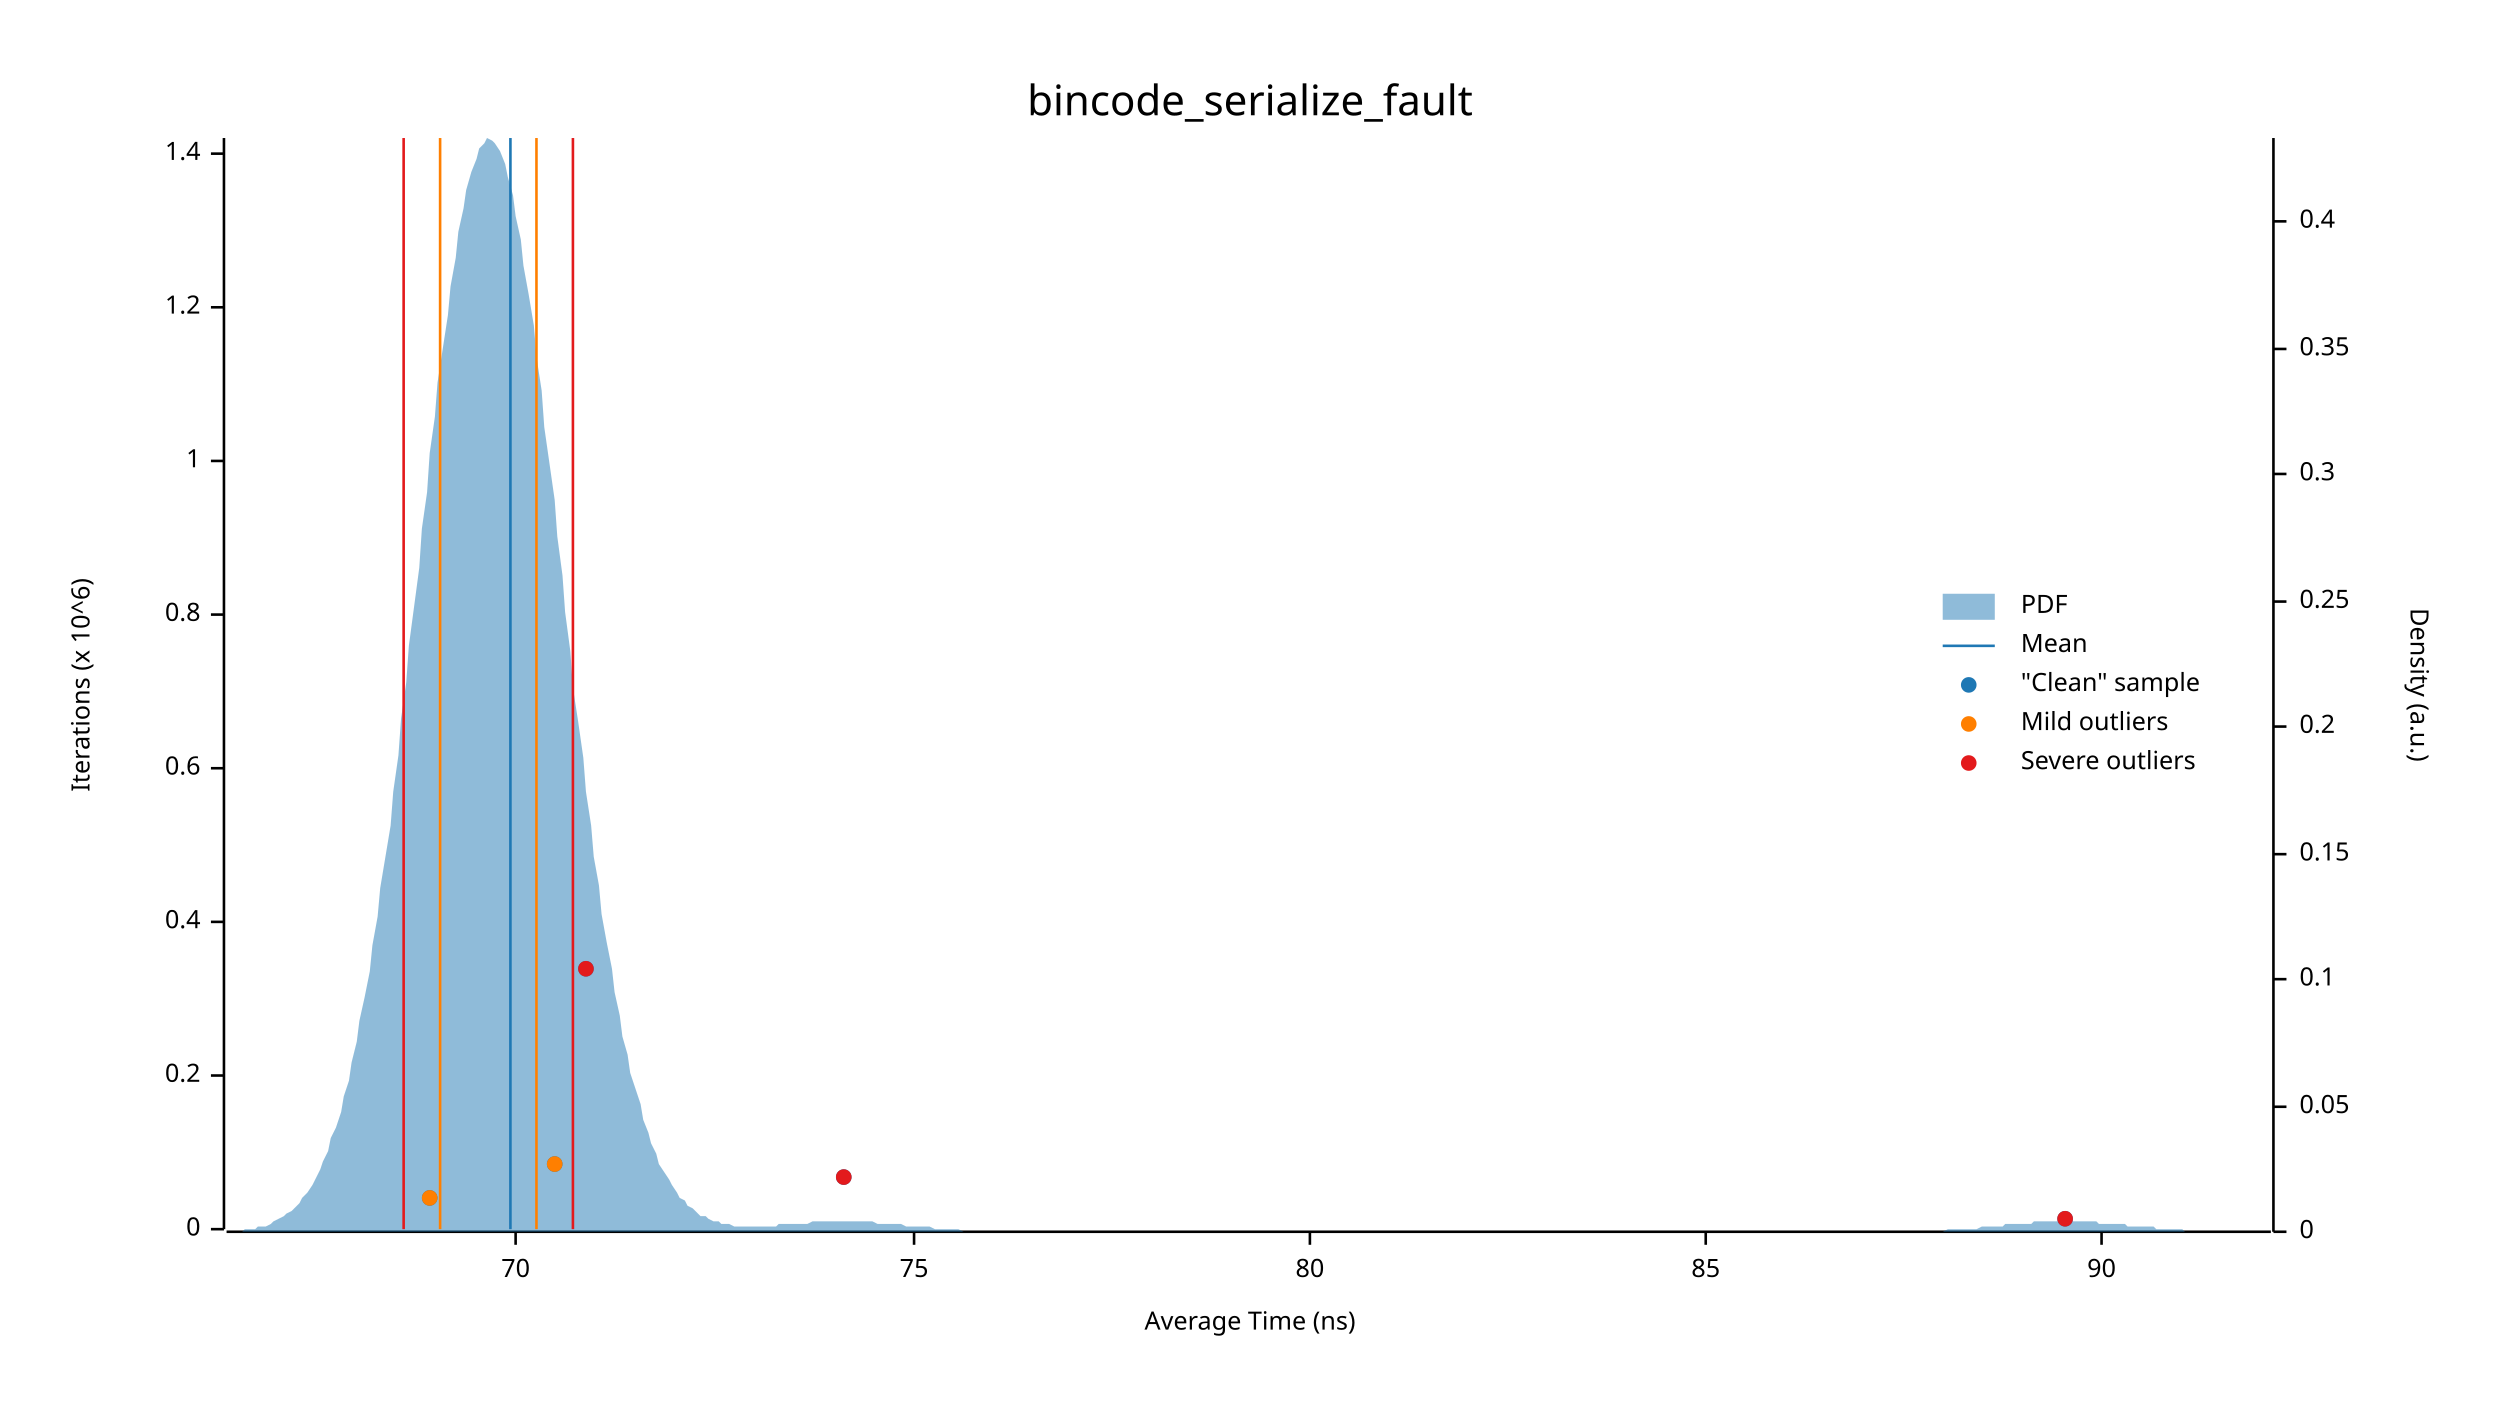
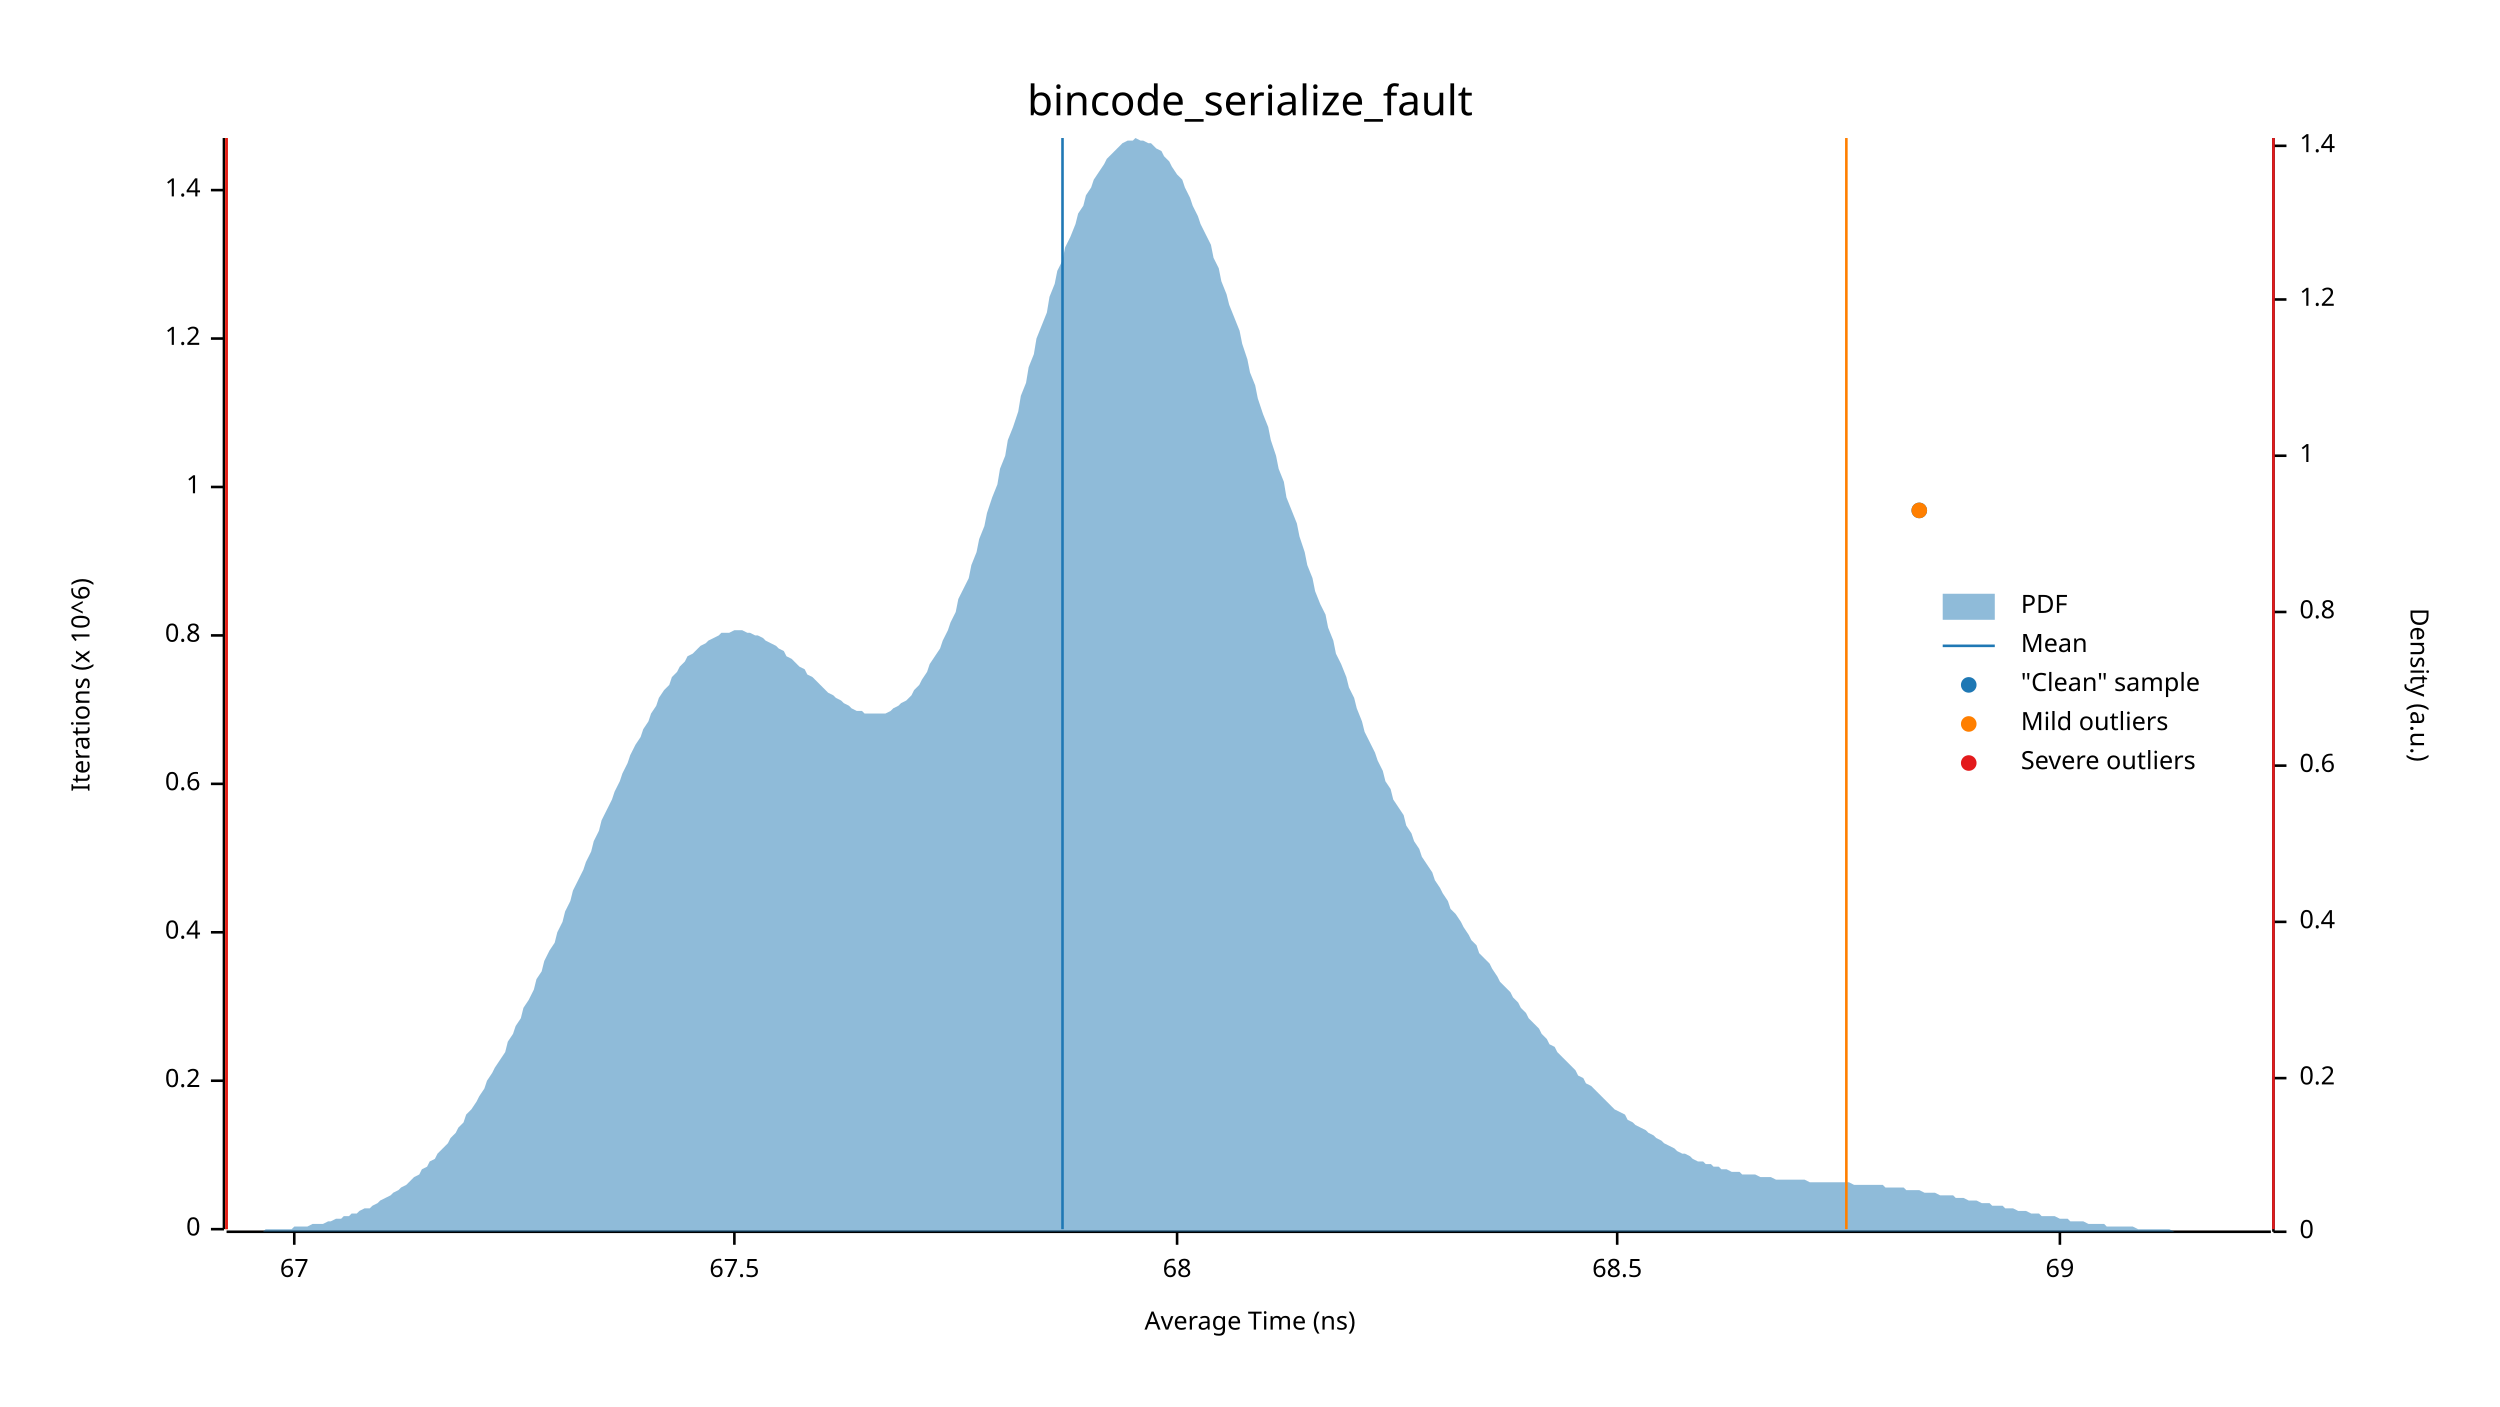
<svg xmlns="http://www.w3.org/2000/svg" width="960" height="540" viewBox="0 0 960 540">
  <text x="480" y="32" dy="0.76em" text-anchor="middle" font-family="sans-serif" font-size="16.129" opacity="1" fill="#000000">
bincode_serialize_fault
</text>
  <text x="27" y="263" dy="0.76em" text-anchor="middle" font-family="sans-serif" font-size="9.677" opacity="1" fill="#000000" transform="rotate(270, 27, 263)">
Iterations (x 10^6)
</text>
  <text x="480" y="513" dy="-0.5ex" text-anchor="middle" font-family="sans-serif" font-size="9.677" opacity="1" fill="#000000">
Average Time (ns)
</text>
  <polyline fill="none" opacity="1" stroke="#000000" stroke-width="1" points="86,53 86,472 " />
  <text x="77" y="472" dy="0.5ex" text-anchor="end" font-family="sans-serif" font-size="9.677" opacity="1" fill="#000000">
0
</text>
  <polyline fill="none" opacity="1" stroke="#000000" stroke-width="1" points="81,472 86,472 " />
-   <text x="77" y="413" dy="0.5ex" text-anchor="end" font-family="sans-serif" font-size="9.677" opacity="1" fill="#000000">
+   <text x="77" y="415" dy="0.5ex" text-anchor="end" font-family="sans-serif" font-size="9.677" opacity="1" fill="#000000">
0.2
</text>
-   <polyline fill="none" opacity="1" stroke="#000000" stroke-width="1" points="81,413 86,413 " />
-   <text x="77" y="354" dy="0.5ex" text-anchor="end" font-family="sans-serif" font-size="9.677" opacity="1" fill="#000000">
+   <polyline fill="none" opacity="1" stroke="#000000" stroke-width="1" points="81,415 86,415 " />
+   <text x="77" y="358" dy="0.5ex" text-anchor="end" font-family="sans-serif" font-size="9.677" opacity="1" fill="#000000">
0.4
</text>
-   <polyline fill="none" opacity="1" stroke="#000000" stroke-width="1" points="81,354 86,354 " />
-   <text x="77" y="295" dy="0.5ex" text-anchor="end" font-family="sans-serif" font-size="9.677" opacity="1" fill="#000000">
+   <polyline fill="none" opacity="1" stroke="#000000" stroke-width="1" points="81,358 86,358 " />
+   <text x="77" y="301" dy="0.5ex" text-anchor="end" font-family="sans-serif" font-size="9.677" opacity="1" fill="#000000">
0.6
</text>
-   <polyline fill="none" opacity="1" stroke="#000000" stroke-width="1" points="81,295 86,295 " />
-   <text x="77" y="236" dy="0.5ex" text-anchor="end" font-family="sans-serif" font-size="9.677" opacity="1" fill="#000000">
+   <polyline fill="none" opacity="1" stroke="#000000" stroke-width="1" points="81,301 86,301 " />
+   <text x="77" y="244" dy="0.5ex" text-anchor="end" font-family="sans-serif" font-size="9.677" opacity="1" fill="#000000">
0.8
</text>
-   <polyline fill="none" opacity="1" stroke="#000000" stroke-width="1" points="81,236 86,236 " />
-   <text x="77" y="177" dy="0.5ex" text-anchor="end" font-family="sans-serif" font-size="9.677" opacity="1" fill="#000000">
+   <polyline fill="none" opacity="1" stroke="#000000" stroke-width="1" points="81,244 86,244 " />
+   <text x="77" y="187" dy="0.5ex" text-anchor="end" font-family="sans-serif" font-size="9.677" opacity="1" fill="#000000">
1
</text>
-   <polyline fill="none" opacity="1" stroke="#000000" stroke-width="1" points="81,177 86,177 " />
-   <text x="77" y="118" dy="0.5ex" text-anchor="end" font-family="sans-serif" font-size="9.677" opacity="1" fill="#000000">
+   <polyline fill="none" opacity="1" stroke="#000000" stroke-width="1" points="81,187 86,187 " />
+   <text x="77" y="130" dy="0.5ex" text-anchor="end" font-family="sans-serif" font-size="9.677" opacity="1" fill="#000000">
1.2
</text>
-   <polyline fill="none" opacity="1" stroke="#000000" stroke-width="1" points="81,118 86,118 " />
-   <text x="77" y="59" dy="0.5ex" text-anchor="end" font-family="sans-serif" font-size="9.677" opacity="1" fill="#000000">
+   <polyline fill="none" opacity="1" stroke="#000000" stroke-width="1" points="81,130 86,130 " />
+   <text x="77" y="73" dy="0.5ex" text-anchor="end" font-family="sans-serif" font-size="9.677" opacity="1" fill="#000000">
1.4
</text>
-   <polyline fill="none" opacity="1" stroke="#000000" stroke-width="1" points="81,59 86,59 " />
+   <polyline fill="none" opacity="1" stroke="#000000" stroke-width="1" points="81,73 86,73 " />
  <polyline fill="none" opacity="1" stroke="#000000" stroke-width="1" points="87,473 872,473 " />
-   <text x="198" y="483" dy="0.76em" text-anchor="middle" font-family="sans-serif" font-size="9.677" opacity="1" fill="#000000">
- 70
+   <text x="113" y="483" dy="0.76em" text-anchor="middle" font-family="sans-serif" font-size="9.677" opacity="1" fill="#000000">
+ 67
</text>
-   <polyline fill="none" opacity="1" stroke="#000000" stroke-width="1" points="198,473 198,478 " />
-   <text x="351" y="483" dy="0.76em" text-anchor="middle" font-family="sans-serif" font-size="9.677" opacity="1" fill="#000000">
- 75
+   <polyline fill="none" opacity="1" stroke="#000000" stroke-width="1" points="113,473 113,478 " />
+   <text x="282" y="483" dy="0.76em" text-anchor="middle" font-family="sans-serif" font-size="9.677" opacity="1" fill="#000000">
+ 67.5
</text>
-   <polyline fill="none" opacity="1" stroke="#000000" stroke-width="1" points="351,473 351,478 " />
-   <text x="503" y="483" dy="0.76em" text-anchor="middle" font-family="sans-serif" font-size="9.677" opacity="1" fill="#000000">
- 80
+   <polyline fill="none" opacity="1" stroke="#000000" stroke-width="1" points="282,473 282,478 " />
+   <text x="452" y="483" dy="0.76em" text-anchor="middle" font-family="sans-serif" font-size="9.677" opacity="1" fill="#000000">
+ 68
</text>
-   <polyline fill="none" opacity="1" stroke="#000000" stroke-width="1" points="503,473 503,478 " />
-   <text x="655" y="483" dy="0.76em" text-anchor="middle" font-family="sans-serif" font-size="9.677" opacity="1" fill="#000000">
- 85
+   <polyline fill="none" opacity="1" stroke="#000000" stroke-width="1" points="452,473 452,478 " />
+   <text x="621" y="483" dy="0.76em" text-anchor="middle" font-family="sans-serif" font-size="9.677" opacity="1" fill="#000000">
+ 68.5
</text>
-   <polyline fill="none" opacity="1" stroke="#000000" stroke-width="1" points="655,473 655,478 " />
-   <text x="807" y="483" dy="0.76em" text-anchor="middle" font-family="sans-serif" font-size="9.677" opacity="1" fill="#000000">
- 90
+   <polyline fill="none" opacity="1" stroke="#000000" stroke-width="1" points="621,473 621,478 " />
+   <text x="791" y="483" dy="0.76em" text-anchor="middle" font-family="sans-serif" font-size="9.677" opacity="1" fill="#000000">
+ 69
</text>
-   <polyline fill="none" opacity="1" stroke="#000000" stroke-width="1" points="807,473 807,478 " />
+   <polyline fill="none" opacity="1" stroke="#000000" stroke-width="1" points="791,473 791,478 " />
  <text x="933" y="263" dy="0.76em" text-anchor="middle" font-family="sans-serif" font-size="9.677" opacity="1" fill="#000000" transform="rotate(90, 933, 263)">
Density (a.u.)
</text>
  <polyline fill="none" opacity="1" stroke="#000000" stroke-width="1" points="873,53 873,473 " />
  <text x="883" y="473" dy="0.5ex" text-anchor="start" font-family="sans-serif" font-size="9.677" opacity="1" fill="#000000">
0
</text>
  <polyline fill="none" opacity="1" stroke="#000000" stroke-width="1" points="873,473 878,473 " />
-   <text x="883" y="425" dy="0.5ex" text-anchor="start" font-family="sans-serif" font-size="9.677" opacity="1" fill="#000000">
- 0.05
- </text>
-   <polyline fill="none" opacity="1" stroke="#000000" stroke-width="1" points="873,425 878,425 " />
-   <text x="883" y="376" dy="0.5ex" text-anchor="start" font-family="sans-serif" font-size="9.677" opacity="1" fill="#000000">
- 0.1
- </text>
-   <polyline fill="none" opacity="1" stroke="#000000" stroke-width="1" points="873,376 878,376 " />
-   <text x="883" y="328" dy="0.5ex" text-anchor="start" font-family="sans-serif" font-size="9.677" opacity="1" fill="#000000">
- 0.15
- </text>
-   <polyline fill="none" opacity="1" stroke="#000000" stroke-width="1" points="873,328 878,328 " />
-   <text x="883" y="279" dy="0.5ex" text-anchor="start" font-family="sans-serif" font-size="9.677" opacity="1" fill="#000000">
+   <text x="883" y="414" dy="0.5ex" text-anchor="start" font-family="sans-serif" font-size="9.677" opacity="1" fill="#000000">
0.2
</text>
-   <polyline fill="none" opacity="1" stroke="#000000" stroke-width="1" points="873,279 878,279 " />
-   <text x="883" y="231" dy="0.5ex" text-anchor="start" font-family="sans-serif" font-size="9.677" opacity="1" fill="#000000">
- 0.25
- </text>
-   <polyline fill="none" opacity="1" stroke="#000000" stroke-width="1" points="873,231 878,231 " />
-   <text x="883" y="182" dy="0.5ex" text-anchor="start" font-family="sans-serif" font-size="9.677" opacity="1" fill="#000000">
- 0.3
- </text>
-   <polyline fill="none" opacity="1" stroke="#000000" stroke-width="1" points="873,182 878,182 " />
-   <text x="883" y="134" dy="0.5ex" text-anchor="start" font-family="sans-serif" font-size="9.677" opacity="1" fill="#000000">
- 0.35
- </text>
-   <polyline fill="none" opacity="1" stroke="#000000" stroke-width="1" points="873,134 878,134 " />
-   <text x="883" y="85" dy="0.5ex" text-anchor="start" font-family="sans-serif" font-size="9.677" opacity="1" fill="#000000">
+   <polyline fill="none" opacity="1" stroke="#000000" stroke-width="1" points="873,414 878,414 " />
+   <text x="883" y="354" dy="0.5ex" text-anchor="start" font-family="sans-serif" font-size="9.677" opacity="1" fill="#000000">
0.4
</text>
-   <polyline fill="none" opacity="1" stroke="#000000" stroke-width="1" points="873,85 878,85 " />
-   <polygon opacity="0.5" fill="#1F78B4" points="87,473 88,473 90,473 91,473 93,473 94,472 96,472 98,472 99,471 101,471 102,471 104,470 105,469 107,468 109,467 110,466 112,465 113,464 115,462 116,460 118,458 120,455 121,453 123,449 124,446 126,442 127,437 129,433 131,427 132,421 134,415 135,408 137,400 138,392 140,383 142,373 143,363 145,352 146,341 148,329 150,317 151,304 153,290 154,276 156,262 157,248 159,233 161,218 162,203 164,189 165,174 167,160 168,147 170,134 172,121 173,110 175,99 176,89 178,80 179,73 181,66 183,61 184,57 186,55 187,53 189,54 190,55 192,58 194,63 195,68 197,75 198,83 200,92 201,102 203,113 205,125 206,137 208,150 209,164 211,178 213,192 214,206 216,221 217,235 219,250 220,264 222,277 224,291 225,304 227,317 228,329 230,340 231,351 233,362 235,372 236,381 238,390 239,398 241,405 242,412 244,418 246,424 247,430 249,435 250,439 252,443 253,447 255,450 257,453 258,455 260,458 261,460 263,461 264,463 266,464 268,466 269,467 271,467 272,468 274,469 276,469 277,470 279,470 280,470 282,471 283,471 285,471 287,471 288,471 290,471 291,471 293,471 294,471 296,471 298,471 299,470 301,470 302,470 304,470 305,470 307,470 309,470 310,470 312,469 313,469 315,469 316,469 318,469 320,469 321,469 323,469 324,469 326,469 327,469 329,469 331,469 332,469 334,469 335,469 337,470 339,470 340,470 342,470 343,470 345,470 346,470 348,471 350,471 351,471 353,471 354,471 356,471 357,471 359,472 361,472 362,472 364,472 365,472 367,472 368,472 370,473 372,473 373,473 375,473 376,473 378,473 379,473 381,473 383,473 384,473 386,473 387,473 389,473 391,473 392,473 394,473 395,473 397,473 398,473 400,473 402,473 403,473 405,473 406,473 408,473 409,473 411,473 413,473 414,473 416,473 417,473 419,473 420,473 422,473 424,473 425,473 427,473 428,473 430,473 431,473 433,473 435,473 436,473 438,473 439,473 441,473 442,473 444,473 446,473 447,473 449,473 450,473 452,473 454,473 455,473 457,473 458,473 460,473 461,473 463,473 465,473 466,473 468,473 469,473 471,473 472,473 474,473 476,473 477,473 479,473 480,473 482,473 483,473 485,473 487,473 488,473 490,473 491,473 493,473 494,473 496,473 498,473 499,473 501,473 502,473 504,473 505,473 507,473 509,473 510,473 512,473 513,473 515,473 517,473 518,473 520,473 521,473 523,473 524,473 526,473 528,473 529,473 531,473 532,473 534,473 535,473 537,473 539,473 540,473 542,473 543,473 545,473 546,473 548,473 550,473 551,473 553,473 554,473 556,473 557,473 559,473 561,473 562,473 564,473 565,473 567,473 568,473 570,473 572,473 573,473 575,473 576,473 578,473 580,473 581,473 583,473 584,473 586,473 587,473 589,473 591,473 592,473 594,473 595,473 597,473 598,473 600,473 602,473 603,473 605,473 606,473 608,473 609,473 611,473 613,473 614,473 616,473 617,473 619,473 620,473 622,473 624,473 625,473 627,473 628,473 630,473 632,473 633,473 635,473 636,473 638,473 639,473 641,473 643,473 644,473 646,473 647,473 649,473 650,473 652,473 654,473 655,473 657,473 658,473 660,473 661,473 663,473 665,473 666,473 668,473 669,473 671,473 672,473 674,473 676,473 677,473 679,473 680,473 682,473 683,473 685,473 687,473 688,473 690,473 691,473 693,473 695,473 696,473 698,473 699,473 701,473 702,473 704,473 706,473 707,473 709,473 710,473 712,473 713,473 715,473 717,473 718,473 720,473 721,473 723,473 724,473 726,473 728,473 729,473 731,473 732,473 734,473 735,473 737,473 739,473 740,473 742,473 743,473 745,473 746,473 748,472 750,472 751,472 753,472 754,472 756,472 758,472 759,472 761,471 762,471 764,471 765,471 767,471 769,471 770,470 772,470 773,470 775,470 776,470 778,470 780,470 781,469 783,469 784,469 786,469 787,469 789,469 791,469 792,469 794,469 795,469 797,469 798,469 800,469 802,469 803,469 805,469 806,470 808,470 809,470 811,470 813,470 814,470 816,470 817,471 819,471 821,471 822,471 824,471 825,471 827,471 828,472 830,472 832,472 833,472 835,472 836,472 838,472 839,473 841,473 843,473 844,473 846,473 847,473 849,473 850,473 852,473 854,473 855,473 857,473 858,473 860,473 861,473 863,473 865,473 866,473 868,473 869,473 871,473 873,473 873,473 87,473 " />
-   <polyline fill="none" opacity="1" stroke="#1F78B4" stroke-width="1" points="196,472 196,53 " />
-   <polyline fill="none" opacity="1" stroke="#FF7F00" stroke-width="1" points="169,472 169,53 " />
-   <polyline fill="none" opacity="1" stroke="#FF7F00" stroke-width="1" points="206,472 206,53 " />
-   <polyline fill="none" opacity="1" stroke="#E31A1C" stroke-width="1" points="155,472 155,53 " />
-   <polyline fill="none" opacity="1" stroke="#E31A1C" stroke-width="1" points="220,472 220,53 " />
-   <circle cx="793" cy="468" r="3" opacity="1" fill="#1F78B4" stroke="none" stroke-width="1" />
-   <circle cx="165" cy="460" r="3" opacity="1" fill="#1F78B4" stroke="none" stroke-width="1" />
-   <circle cx="324" cy="452" r="3" opacity="1" fill="#1F78B4" stroke="none" stroke-width="1" />
-   <circle cx="213" cy="447" r="3" opacity="1" fill="#1F78B4" stroke="none" stroke-width="1" />
-   <circle cx="225" cy="372" r="3" opacity="1" fill="#1F78B4" stroke="none" stroke-width="1" />
-   <circle cx="165" cy="460" r="3" opacity="1" fill="#FF7F00" stroke="none" stroke-width="1" />
-   <circle cx="213" cy="447" r="3" opacity="1" fill="#FF7F00" stroke="none" stroke-width="1" />
-   <circle cx="793" cy="468" r="3" opacity="1" fill="#E31A1C" stroke="none" stroke-width="1" />
-   <circle cx="324" cy="452" r="3" opacity="1" fill="#E31A1C" stroke="none" stroke-width="1" />
-   <circle cx="225" cy="372" r="3" opacity="1" fill="#E31A1C" stroke="none" stroke-width="1" />
+   <polyline fill="none" opacity="1" stroke="#000000" stroke-width="1" points="873,354 878,354 " />
+   <text x="883" y="294" dy="0.5ex" text-anchor="start" font-family="sans-serif" font-size="9.677" opacity="1" fill="#000000">
+ 0.6
+ </text>
+   <polyline fill="none" opacity="1" stroke="#000000" stroke-width="1" points="873,294 878,294 " />
+   <text x="883" y="235" dy="0.5ex" text-anchor="start" font-family="sans-serif" font-size="9.677" opacity="1" fill="#000000">
+ 0.8
+ </text>
+   <polyline fill="none" opacity="1" stroke="#000000" stroke-width="1" points="873,235 878,235 " />
+   <text x="883" y="175" dy="0.5ex" text-anchor="start" font-family="sans-serif" font-size="9.677" opacity="1" fill="#000000">
+ 1
+ </text>
+   <polyline fill="none" opacity="1" stroke="#000000" stroke-width="1" points="873,175 878,175 " />
+   <text x="883" y="115" dy="0.5ex" text-anchor="start" font-family="sans-serif" font-size="9.677" opacity="1" fill="#000000">
+ 1.2
+ </text>
+   <polyline fill="none" opacity="1" stroke="#000000" stroke-width="1" points="873,115 878,115 " />
+   <text x="883" y="56" dy="0.5ex" text-anchor="start" font-family="sans-serif" font-size="9.677" opacity="1" fill="#000000">
+ 1.4
+ </text>
+   <polyline fill="none" opacity="1" stroke="#000000" stroke-width="1" points="873,56 878,56 " />
+   <polygon opacity="0.5" fill="#1F78B4" points="87,473 88,473 90,473 91,473 93,473 94,473 96,473 98,473 99,473 101,473 102,472 104,472 105,472 107,472 109,472 110,472 112,472 113,471 115,471 116,471 118,471 120,470 121,470 123,470 124,470 126,469 127,469 129,468 131,468 132,467 134,467 135,466 137,466 138,465 140,464 142,464 143,463 145,462 146,461 148,460 150,459 151,458 153,457 154,456 156,455 157,454 159,452 161,451 162,449 164,448 165,446 167,445 168,443 170,441 172,439 173,437 175,435 176,433 178,431 179,428 181,426 183,423 184,421 186,418 187,415 189,412 190,410 192,407 194,404 195,400 197,397 198,394 200,391 201,387 203,384 205,380 206,376 208,373 209,369 211,365 213,362 214,358 216,354 217,350 219,346 220,342 222,338 224,334 225,331 227,327 228,323 230,319 231,315 233,311 235,307 236,304 238,300 239,297 241,293 242,290 244,286 246,283 247,280 249,277 250,274 252,271 253,268 255,265 257,263 258,260 260,258 261,256 263,254 264,252 266,251 268,249 269,248 271,247 272,246 274,245 276,244 277,243 279,243 280,243 282,242 283,242 285,242 287,243 288,243 290,244 291,244 293,245 294,246 296,247 298,248 299,249 301,250 302,252 304,253 305,254 307,256 309,257 310,259 312,260 313,261 315,263 316,264 318,266 320,267 321,268 323,269 324,270 326,271 327,272 329,273 331,273 332,274 334,274 335,274 337,274 339,274 340,274 342,273 343,272 345,271 346,270 348,269 350,267 351,265 353,263 354,261 356,258 357,255 359,252 361,249 362,246 364,242 365,239 367,235 368,230 370,226 372,222 373,217 375,212 376,207 378,202 379,197 381,191 383,186 384,180 386,175 387,169 389,164 391,158 392,152 394,147 395,141 397,136 398,130 400,125 402,120 403,114 405,109 406,104 408,100 409,95 411,91 413,86 414,82 416,79 417,75 419,72 420,69 422,66 424,63 425,61 427,59 428,58 430,56 431,55 433,54 435,54 436,53 438,54 439,54 441,55 442,55 444,57 446,58 447,60 449,62 450,64 452,67 454,69 455,72 457,76 458,79 460,83 461,86 463,90 465,94 466,99 468,103 469,108 471,113 472,117 474,122 476,127 477,132 479,138 480,143 482,148 483,153 485,159 487,164 488,169 490,175 491,180 493,185 494,191 496,196 498,201 499,206 501,212 502,217 504,222 505,227 507,232 509,236 510,241 512,246 513,251 515,255 517,260 518,264 520,268 521,272 523,277 524,281 526,285 528,289 529,292 531,296 532,300 534,303 535,307 537,310 539,313 540,317 542,320 543,323 545,326 546,329 548,332 550,335 551,338 553,341 554,343 556,346 557,349 559,351 561,354 562,356 564,359 565,361 567,363 568,366 570,368 572,370 573,372 575,375 576,377 578,379 580,381 581,383 583,385 584,387 586,389 587,391 589,393 591,395 592,397 594,399 595,401 597,402 598,404 600,406 602,408 603,409 605,411 606,413 608,414 609,416 611,417 613,419 614,420 616,422 617,423 619,425 620,426 622,427 624,428 625,430 627,431 628,432 630,433 632,434 633,435 635,436 636,437 638,438 639,439 641,440 643,441 644,442 646,443 647,443 649,444 650,445 652,446 654,446 655,447 657,447 658,448 660,448 661,449 663,449 665,450 666,450 668,450 669,451 671,451 672,451 674,451 676,452 677,452 679,452 680,452 682,453 683,453 685,453 687,453 688,453 690,453 691,453 693,453 695,454 696,454 698,454 699,454 701,454 702,454 704,454 706,454 707,454 709,454 710,454 712,455 713,455 715,455 717,455 718,455 720,455 721,455 723,455 724,456 726,456 728,456 729,456 731,456 732,457 734,457 735,457 737,457 739,458 740,458 742,458 743,458 745,459 746,459 748,459 750,459 751,460 753,460 754,460 756,461 758,461 759,461 761,462 762,462 764,462 765,463 767,463 769,463 770,464 772,464 773,464 775,465 776,465 778,465 780,466 781,466 783,466 784,467 786,467 787,467 789,467 791,468 792,468 794,468 795,469 797,469 798,469 800,469 802,470 803,470 805,470 806,470 808,470 809,471 811,471 813,471 814,471 816,471 817,471 819,471 821,472 822,472 824,472 825,472 827,472 828,472 830,472 832,472 833,472 835,473 836,473 838,473 839,473 841,473 843,473 844,473 846,473 847,473 849,473 850,473 852,473 854,473 855,473 857,473 858,473 860,473 861,473 863,473 865,473 866,473 868,473 869,473 871,473 873,473 873,473 87,473 " />
+   <polyline fill="none" opacity="1" stroke="#1F78B4" stroke-width="1" points="408,472 408,53 " />
+   <polyline fill="none" opacity="1" stroke="#FF7F00" stroke-width="1" points="87,472 87,53 " />
+   <polyline fill="none" opacity="1" stroke="#FF7F00" stroke-width="1" points="709,472 709,53 " />
+   <polyline fill="none" opacity="1" stroke="#E31A1C" stroke-width="1" points="87,472 87,53 " />
+   <polyline fill="none" opacity="1" stroke="#E31A1C" stroke-width="1" points="873,472 873,53 " />
+   <circle cx="737" cy="196" r="3" opacity="1" fill="#1F78B4" stroke="none" stroke-width="1" />
+   <circle cx="737" cy="196" r="3" opacity="1" fill="#FF7F00" stroke="none" stroke-width="1" />
  <text x="776" y="228" dy="0.76em" text-anchor="start" font-family="sans-serif" font-size="9.677" opacity="1" fill="#000000">
PDF
</text>
  <text x="776" y="243" dy="0.76em" text-anchor="start" font-family="sans-serif" font-size="9.677" opacity="1" fill="#000000">
Mean
</text>
  <text x="776" y="258" dy="0.76em" text-anchor="start" font-family="sans-serif" font-size="9.677" opacity="1" fill="#000000">
"Clean" sample
</text>
  <text x="776" y="273" dy="0.76em" text-anchor="start" font-family="sans-serif" font-size="9.677" opacity="1" fill="#000000">
Mild outliers
</text>
  <text x="776" y="288" dy="0.76em" text-anchor="start" font-family="sans-serif" font-size="9.677" opacity="1" fill="#000000">
Severe outliers
</text>
  <rect x="746" y="228" width="20" height="10" opacity="0.5" fill="#1F78B4" stroke="none" />
  <polyline fill="none" opacity="1" stroke="#1F78B4" stroke-width="1" points="746,248 766,248 " />
  <circle cx="756" cy="263" r="3" opacity="1" fill="#1F78B4" stroke="none" stroke-width="1" />
  <circle cx="756" cy="278" r="3" opacity="1" fill="#FF7F00" stroke="none" stroke-width="1" />
  <circle cx="756" cy="293" r="3" opacity="1" fill="#E31A1C" stroke="none" stroke-width="1" />
</svg>
